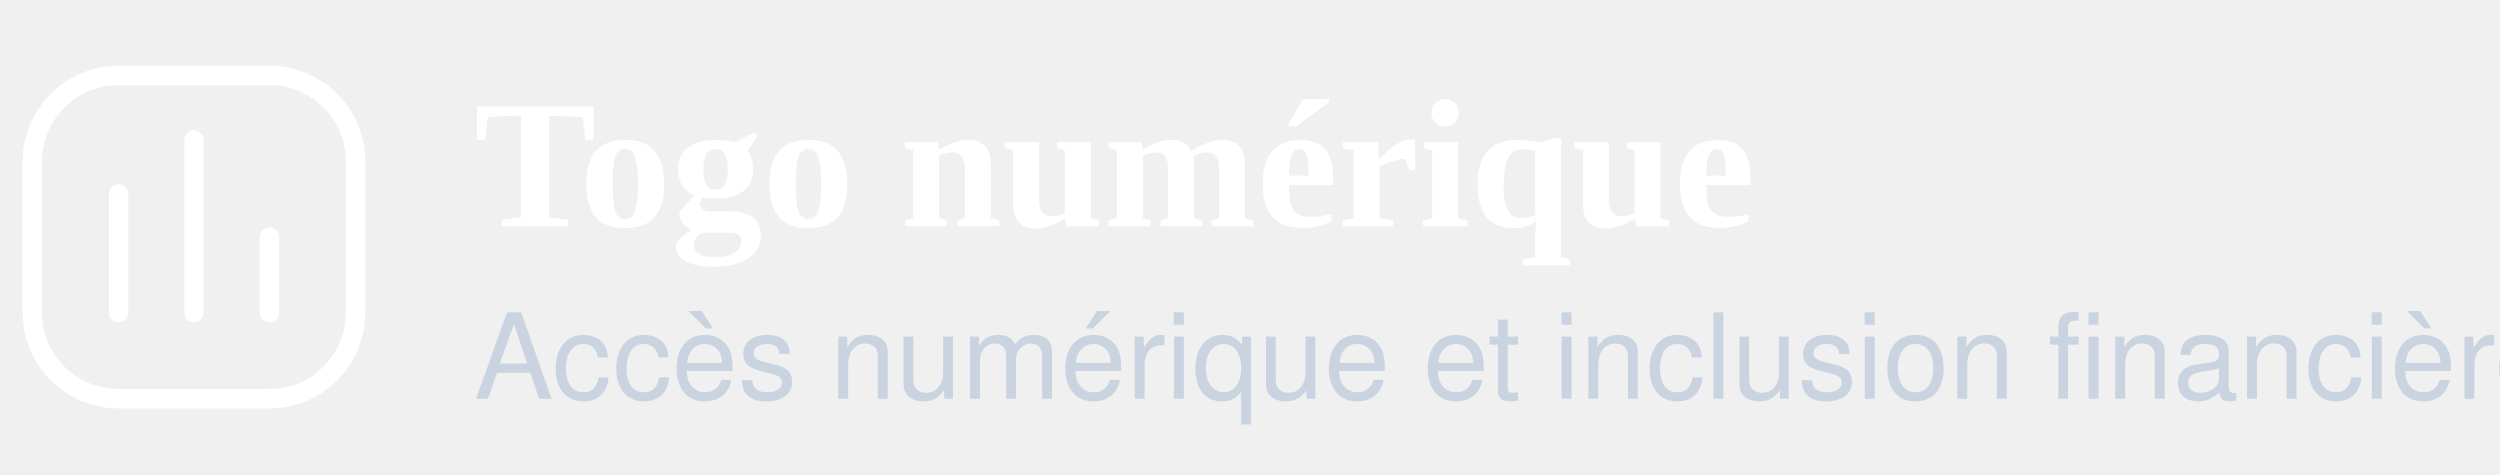
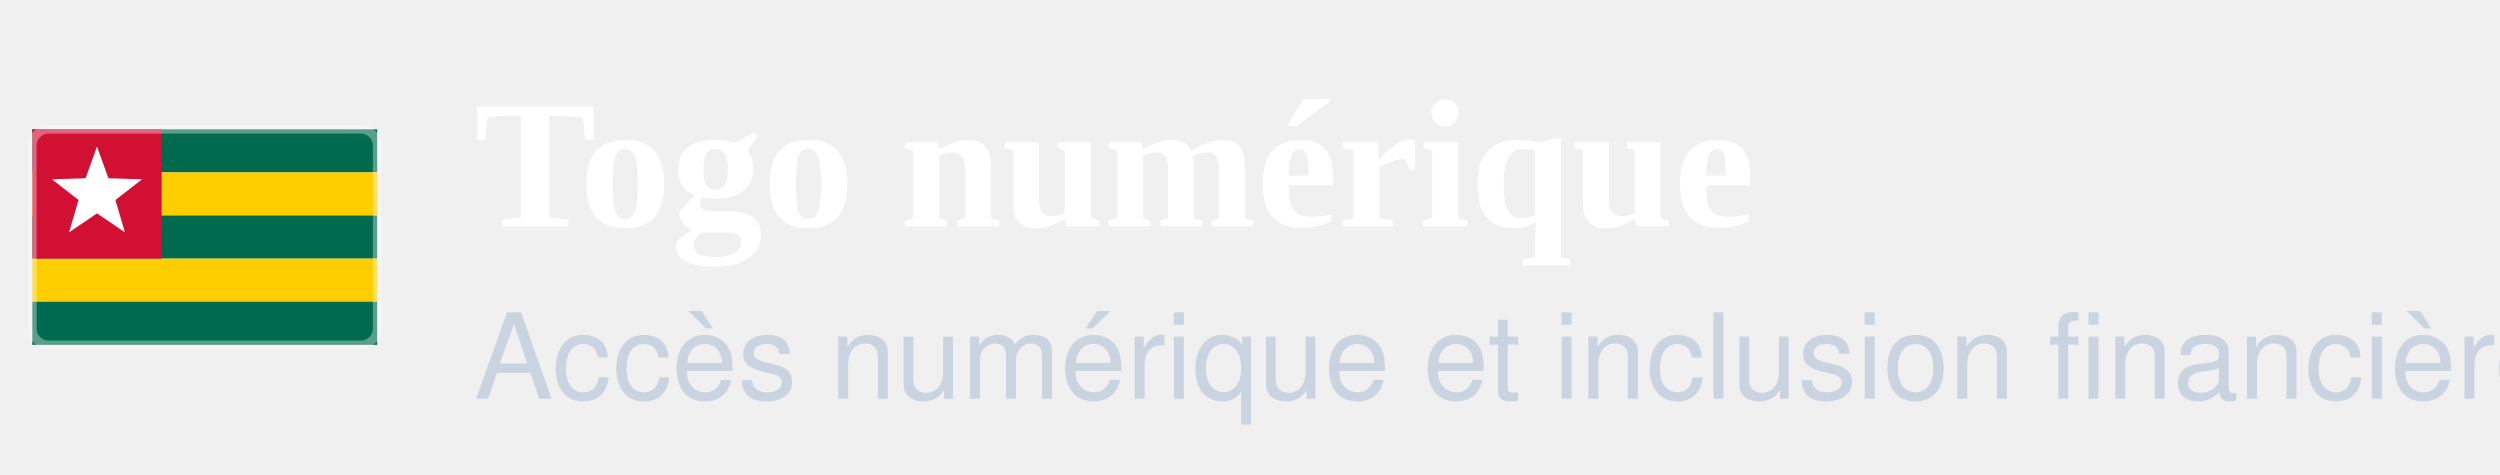
<svg xmlns="http://www.w3.org/2000/svg" width="232" height="44" viewBox="0 0 232 44" fill="none">
-   <rect x="3" y="7" width="30" height="30" rx="8" stroke="#ffffff" stroke-width="1.8" />
-   <path d="M11 29 V18 M18 29 V13 M25 29 V22" stroke="#ffffff" stroke-width="1.8" stroke-linecap="round" />
+   <g id="drapeau-togo">
+     <rect x="3" y="12" width="32" height="4" fill="#006a4e" />
+     <rect x="3" y="16" width="32" height="4" fill="#ffce00" />
+     <rect x="3" y="20" width="32" height="4" fill="#006a4e" />
+     <rect x="3" y="24" width="32" height="4" fill="#ffce00" />
+     <rect x="3" y="28" width="32" height="4" fill="#006a4e" />
+     <rect x="3" y="12" width="12" height="12" fill="#d21034" />
+     <polygon points="9.00,13.60 10.06,16.54 13.18,16.64 10.71,18.56 11.59,21.56 9.00,19.80 6.41,21.56 7.29,18.56 4.82,16.64 7.94,16.54" fill="#ffffff" />
+     <rect x="3" y="12" width="32" height="20" rx="1.5" fill="none" stroke="#ffffff" stroke-opacity="0.35" stroke-width="0.8" />
+   </g>
  <text x="44" y="21" font-family="Georgia, 'Times New Roman', serif" font-size="17" font-weight="700" fill="#ffffff">Togo numérique</text>
  <text x="44" y="37" font-family="'Helvetica Neue', Helvetica, sans-serif" font-size="11" fill="#c9d4e0">Accès numérique et inclusion financière</text>
</svg>
